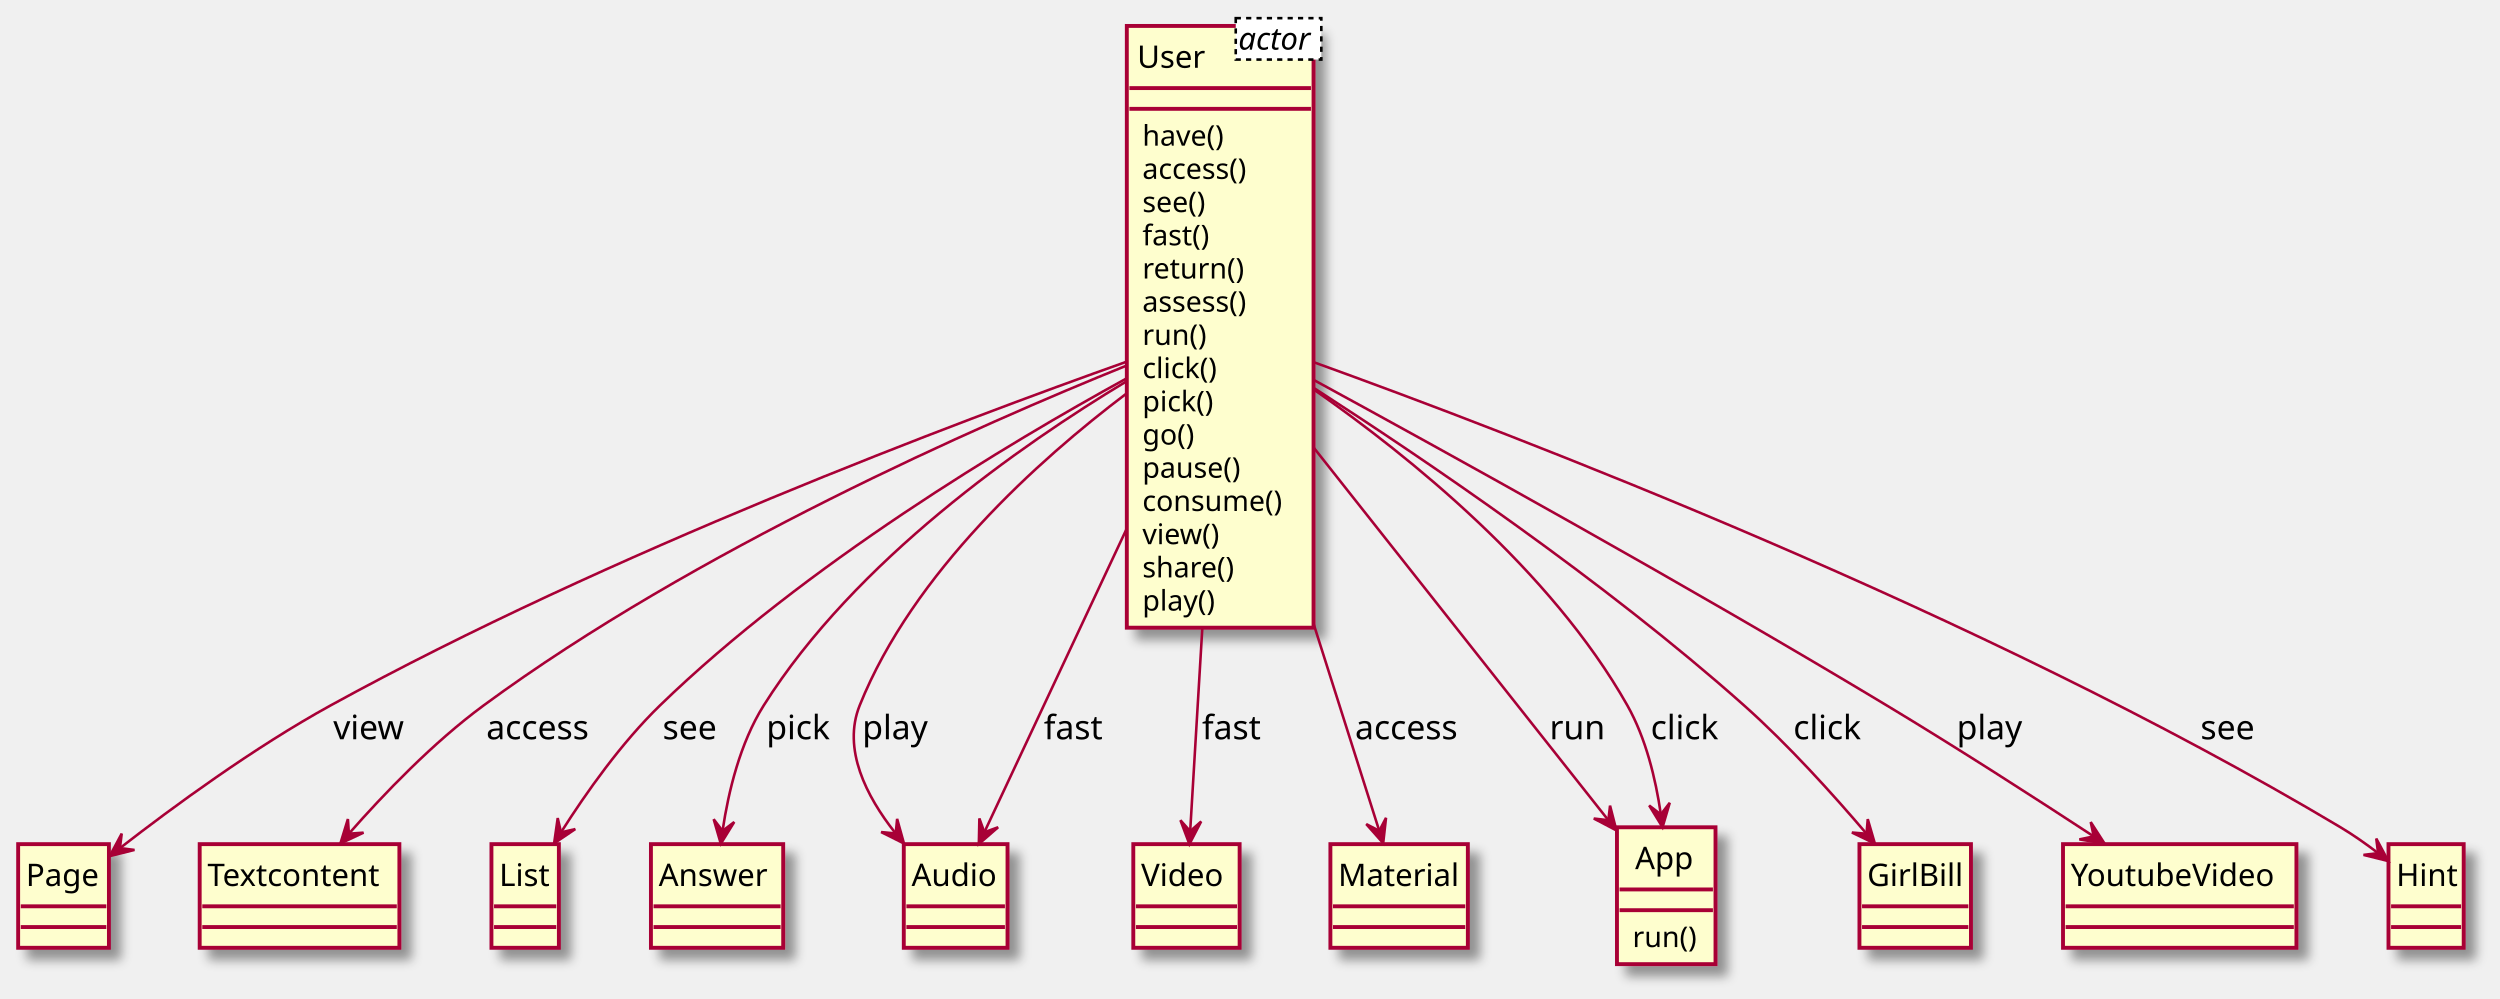
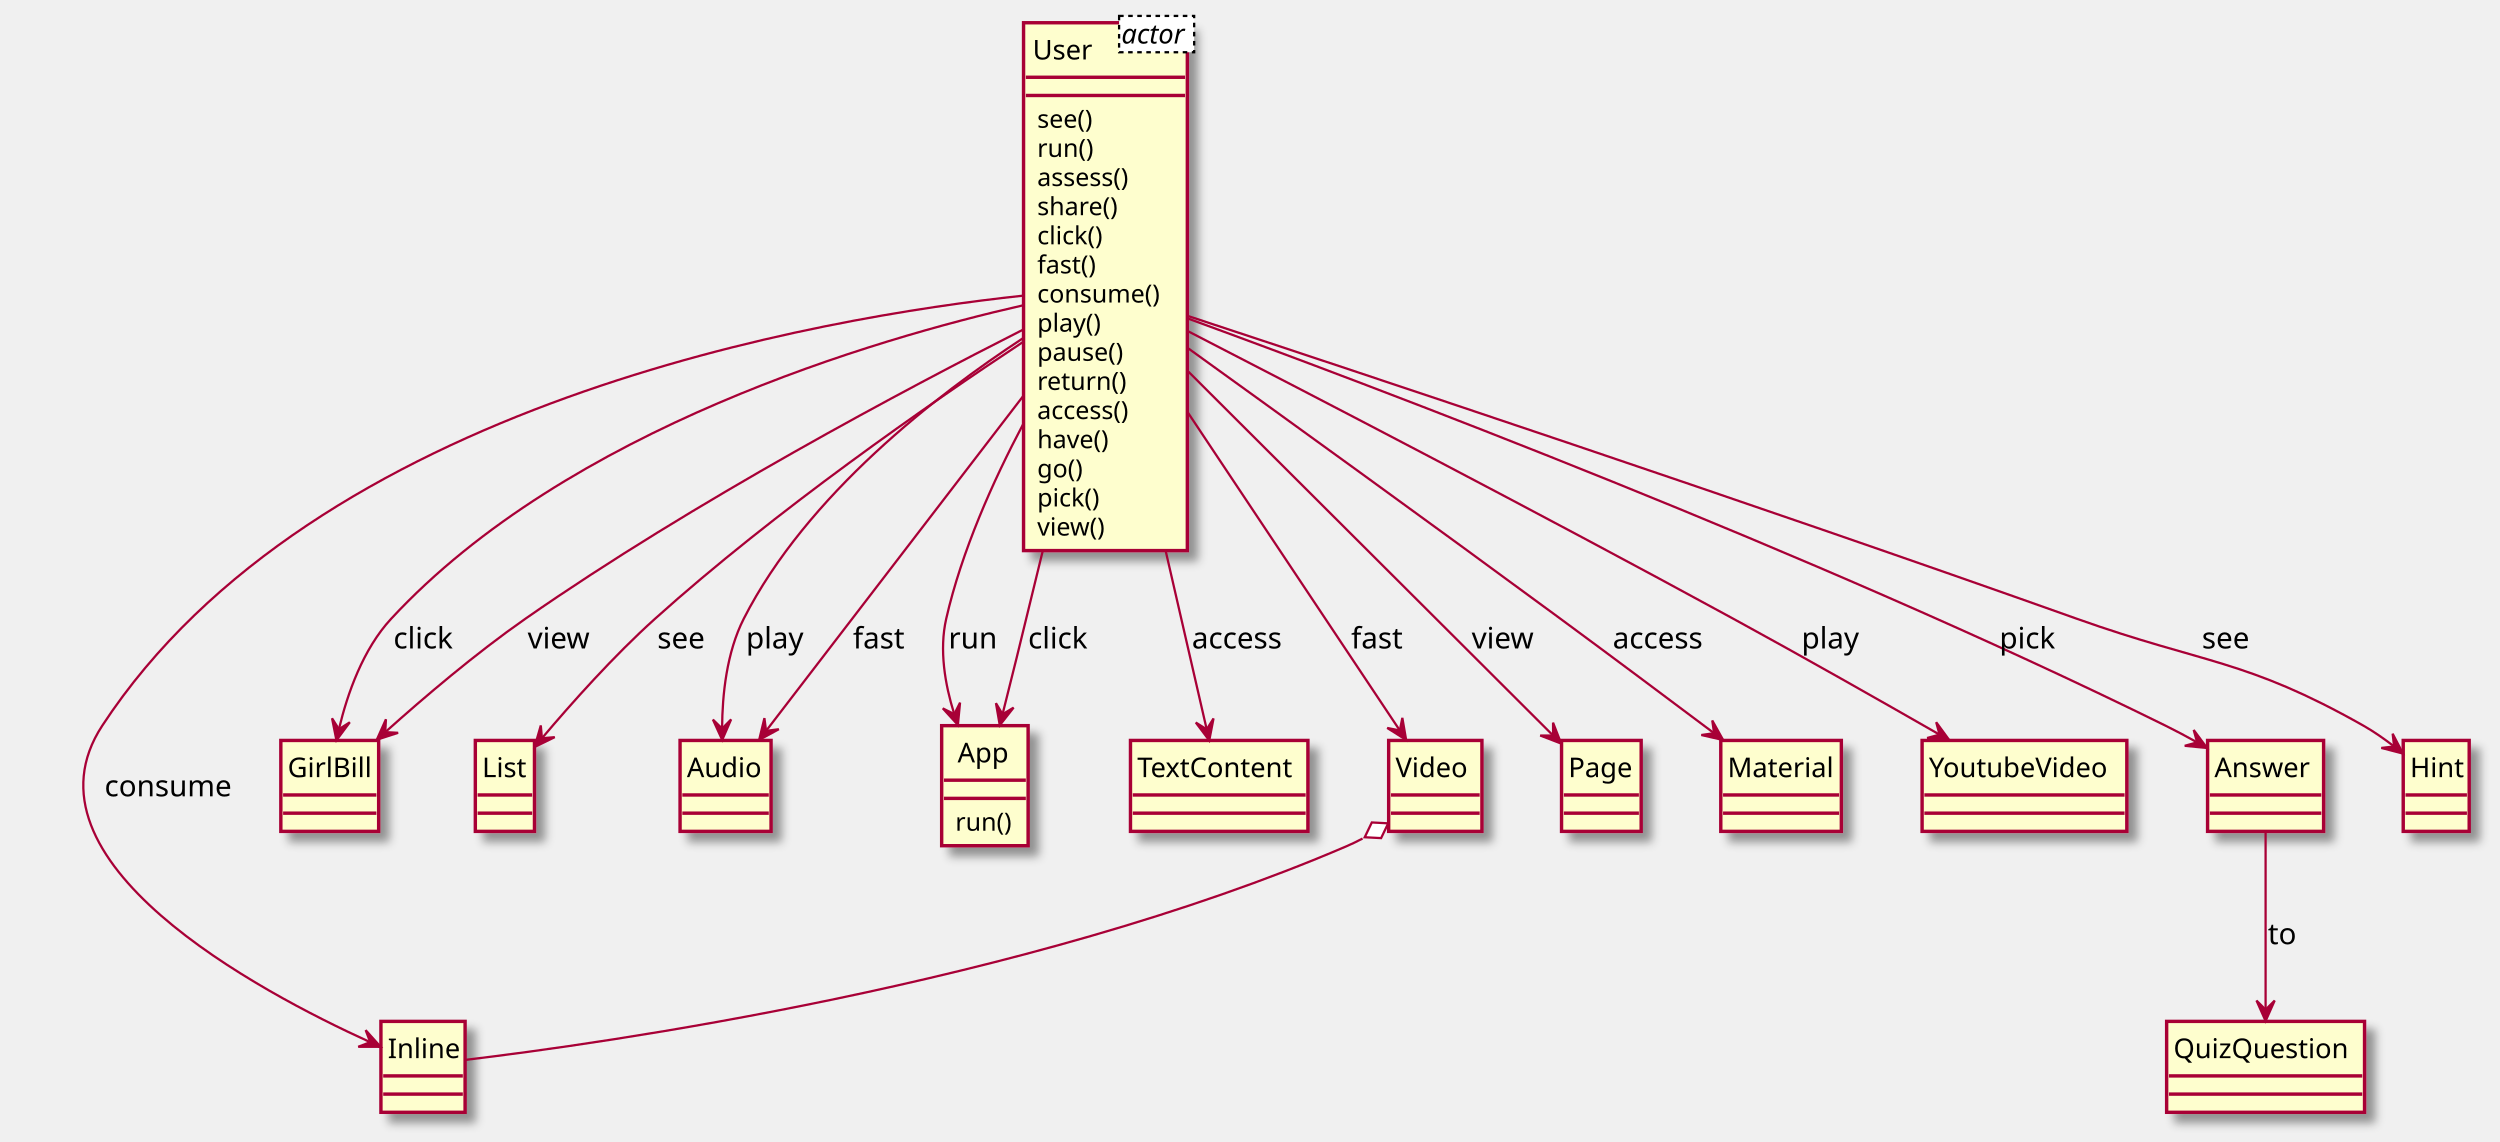
- <svg xmlns="http://www.w3.org/2000/svg" contentScriptType="application/ecmascript" contentStyleType="text/css" height="385px" preserveAspectRatio="none" style="width:964px;height:385px;background:#FFFFFF;" version="1.1" viewBox="0 0 964 385" width="964px" zoomAndPan="magnify">
+ <svg xmlns="http://www.w3.org/2000/svg" contentScriptType="application/ecmascript" contentStyleType="text/css" height="502px" preserveAspectRatio="none" style="width:1099px;height:502px;background:#FFFFFF;" version="1.1" viewBox="0 0 1099 502" width="1099px" zoomAndPan="magnify">
  <defs>
-     <filter height="300%" id="f1k2sq4143qcno" width="300%" x="-1" y="-1">
+     <filter height="300%" id="f72lusz4ehf7g" width="300%" x="-1" y="-1">
      <feGaussianBlur result="blurOut" stdDeviation="2.0" />
      <feColorMatrix in="blurOut" result="blurOut2" type="matrix" values="0 0 0 0 0 0 0 0 0 0 0 0 0 0 0 0 0 0 .4 0" />
      <feOffset dx="4.0" dy="4.0" in="blurOut2" result="blurOut3" />
      <feBlend in="SourceGraphic" in2="blurOut3" mode="normal" />
    </filter>
  </defs>
  <g>
-     <rect codeLine="4" fill="#FEFECE" filter="url(#f1k2sq4143qcno)" height="232.039" id="User" style="stroke:#A80036;stroke-width:1.5;" width="72" x="434.5" y="10" />
-     <text fill="#000000" font-family="sans-serif" font-size="12" lengthAdjust="spacing" textLength="29" x="438.5" y="26.139">User</text>
-     <rect fill="#FFFFFF" height="15.969" style="stroke:#000000;stroke-width:1.0;stroke-dasharray:2.0,2.0;" width="33" x="476.5" y="7" />
-     <text fill="#000000" font-family="sans-serif" font-size="12" font-style="italic" lengthAdjust="spacing" textLength="31" x="477.5" y="19.139">actor</text>
-     <line style="stroke:#A80036;stroke-width:1.5;" x1="435.5" x2="505.5" y1="33.969" y2="33.969" />
-     <line style="stroke:#A80036;stroke-width:1.5;" x1="435.5" x2="505.5" y1="41.969" y2="41.969" />
-     <text fill="#000000" font-family="sans-serif" font-size="11" lengthAdjust="spacing" textLength="37" x="440.5" y="56.179">have()</text>
-     <text fill="#000000" font-family="sans-serif" font-size="11" lengthAdjust="spacing" textLength="47" x="440.5" y="68.984">access()</text>
-     <text fill="#000000" font-family="sans-serif" font-size="11" lengthAdjust="spacing" textLength="30" x="440.5" y="81.789">see()</text>
-     <text fill="#000000" font-family="sans-serif" font-size="11" lengthAdjust="spacing" textLength="29" x="440.5" y="94.593">fast()</text>
-     <text fill="#000000" font-family="sans-serif" font-size="11" lengthAdjust="spacing" textLength="42" x="440.5" y="107.398">return()</text>
-     <text fill="#000000" font-family="sans-serif" font-size="11" lengthAdjust="spacing" textLength="47" x="440.5" y="120.203">assess()</text>
-     <text fill="#000000" font-family="sans-serif" font-size="11" lengthAdjust="spacing" textLength="26" x="440.5" y="133.007">run()</text>
-     <text fill="#000000" font-family="sans-serif" font-size="11" lengthAdjust="spacing" textLength="32" x="440.5" y="145.812">click()</text>
-     <text fill="#000000" font-family="sans-serif" font-size="11" lengthAdjust="spacing" textLength="30" x="440.5" y="158.617">pick()</text>
-     <text fill="#000000" font-family="sans-serif" font-size="11" lengthAdjust="spacing" textLength="22" x="440.5" y="171.421">go()</text>
-     <text fill="#000000" font-family="sans-serif" font-size="11" lengthAdjust="spacing" textLength="43" x="440.5" y="184.226">pause()</text>
-     <text fill="#000000" font-family="sans-serif" font-size="11" lengthAdjust="spacing" textLength="60" x="440.5" y="197.031">consume()</text>
-     <text fill="#000000" font-family="sans-serif" font-size="11" lengthAdjust="spacing" textLength="35" x="440.5" y="209.835">view()</text>
-     <text fill="#000000" font-family="sans-serif" font-size="11" lengthAdjust="spacing" textLength="40" x="440.5" y="222.64">share()</text>
-     <text fill="#000000" font-family="sans-serif" font-size="11" lengthAdjust="spacing" textLength="32" x="440.5" y="235.445">play()</text>
-     <rect codeLine="21" fill="#FEFECE" filter="url(#f1k2sq4143qcno)" height="39.969" id="Page" style="stroke:#A80036;stroke-width:1.5;" width="35" x="7" y="325.5" />
-     <text fill="#000000" font-family="sans-serif" font-size="12" lengthAdjust="spacing" textLength="29" x="10" y="341.639">Page</text>
-     <line style="stroke:#A80036;stroke-width:1.5;" x1="8" x2="41" y1="349.469" y2="349.469" />
-     <line style="stroke:#A80036;stroke-width:1.5;" x1="8" x2="41" y1="357.469" y2="357.469" />
-     <rect codeLine="23" fill="#FEFECE" filter="url(#f1k2sq4143qcno)" height="39.969" id="Textcontent" style="stroke:#A80036;stroke-width:1.5;" width="77" x="77" y="325.5" />
-     <text fill="#000000" font-family="sans-serif" font-size="12" lengthAdjust="spacing" textLength="71" x="80" y="341.639">Textcontent</text>
-     <line style="stroke:#A80036;stroke-width:1.5;" x1="78" x2="153" y1="349.469" y2="349.469" />
-     <line style="stroke:#A80036;stroke-width:1.5;" x1="78" x2="153" y1="357.469" y2="357.469" />
-     <rect codeLine="25" fill="#FEFECE" filter="url(#f1k2sq4143qcno)" height="39.969" id="List" style="stroke:#A80036;stroke-width:1.5;" width="26" x="189.5" y="325.5" />
-     <text fill="#000000" font-family="sans-serif" font-size="12" lengthAdjust="spacing" textLength="20" x="192.5" y="341.639">List</text>
-     <line style="stroke:#A80036;stroke-width:1.5;" x1="190.5" x2="214.5" y1="349.469" y2="349.469" />
-     <line style="stroke:#A80036;stroke-width:1.5;" x1="190.5" x2="214.5" y1="357.469" y2="357.469" />
-     <rect codeLine="27" fill="#FEFECE" filter="url(#f1k2sq4143qcno)" height="39.969" id="Answer" style="stroke:#A80036;stroke-width:1.5;" width="51" x="251" y="325.5" />
-     <text fill="#000000" font-family="sans-serif" font-size="12" lengthAdjust="spacing" textLength="45" x="254" y="341.639">Answer</text>
-     <line style="stroke:#A80036;stroke-width:1.5;" x1="252" x2="301" y1="349.469" y2="349.469" />
-     <line style="stroke:#A80036;stroke-width:1.5;" x1="252" x2="301" y1="357.469" y2="357.469" />
-     <rect codeLine="29" fill="#FEFECE" filter="url(#f1k2sq4143qcno)" height="39.969" id="Audio" style="stroke:#A80036;stroke-width:1.5;" width="40" x="348.5" y="325.5" />
-     <text fill="#000000" font-family="sans-serif" font-size="12" lengthAdjust="spacing" textLength="34" x="351.5" y="341.639">Audio</text>
-     <line style="stroke:#A80036;stroke-width:1.5;" x1="349.5" x2="387.5" y1="349.469" y2="349.469" />
-     <line style="stroke:#A80036;stroke-width:1.5;" x1="349.5" x2="387.5" y1="357.469" y2="357.469" />
-     <rect codeLine="31" fill="#FEFECE" filter="url(#f1k2sq4143qcno)" height="39.969" id="Video" style="stroke:#A80036;stroke-width:1.5;" width="41" x="437" y="325.5" />
-     <text fill="#000000" font-family="sans-serif" font-size="12" lengthAdjust="spacing" textLength="35" x="440" y="341.639">Video</text>
-     <line style="stroke:#A80036;stroke-width:1.5;" x1="438" x2="477" y1="349.469" y2="349.469" />
-     <line style="stroke:#A80036;stroke-width:1.5;" x1="438" x2="477" y1="357.469" y2="357.469" />
-     <rect codeLine="33" fill="#FEFECE" filter="url(#f1k2sq4143qcno)" height="39.969" id="Material" style="stroke:#A80036;stroke-width:1.5;" width="53" x="513" y="325.5" />
-     <text fill="#000000" font-family="sans-serif" font-size="12" lengthAdjust="spacing" textLength="47" x="516" y="341.639">Material</text>
-     <line style="stroke:#A80036;stroke-width:1.5;" x1="514" x2="565" y1="349.469" y2="349.469" />
-     <line style="stroke:#A80036;stroke-width:1.5;" x1="514" x2="565" y1="357.469" y2="357.469" />
-     <rect codeLine="35" fill="#FEFECE" filter="url(#f1k2sq4143qcno)" height="52.773" id="App" style="stroke:#A80036;stroke-width:1.5;" width="38" x="623.5" y="319" />
-     <text fill="#000000" font-family="sans-serif" font-size="12" lengthAdjust="spacing" textLength="24" x="630.5" y="335.139">App</text>
-     <line style="stroke:#A80036;stroke-width:1.5;" x1="624.5" x2="660.5" y1="342.969" y2="342.969" />
-     <line style="stroke:#A80036;stroke-width:1.5;" x1="624.5" x2="660.5" y1="350.969" y2="350.969" />
-     <text fill="#000000" font-family="sans-serif" font-size="11" lengthAdjust="spacing" textLength="26" x="629.5" y="365.179">run()</text>
-     <rect codeLine="38" fill="#FEFECE" filter="url(#f1k2sq4143qcno)" height="39.969" id="GirlBill" style="stroke:#A80036;stroke-width:1.5;" width="43" x="717" y="325.5" />
-     <text fill="#000000" font-family="sans-serif" font-size="12" lengthAdjust="spacing" textLength="37" x="720" y="341.639">GirlBill</text>
-     <line style="stroke:#A80036;stroke-width:1.5;" x1="718" x2="759" y1="349.469" y2="349.469" />
-     <line style="stroke:#A80036;stroke-width:1.5;" x1="718" x2="759" y1="357.469" y2="357.469" />
-     <rect codeLine="40" fill="#FEFECE" filter="url(#f1k2sq4143qcno)" height="39.969" id="YoutubeVideo" style="stroke:#A80036;stroke-width:1.5;" width="90" x="795.5" y="325.5" />
-     <text fill="#000000" font-family="sans-serif" font-size="12" lengthAdjust="spacing" textLength="84" x="798.5" y="341.639">YoutubeVideo</text>
-     <line style="stroke:#A80036;stroke-width:1.5;" x1="796.5" x2="884.5" y1="349.469" y2="349.469" />
-     <line style="stroke:#A80036;stroke-width:1.5;" x1="796.5" x2="884.5" y1="357.469" y2="357.469" />
-     <rect codeLine="42" fill="#FEFECE" filter="url(#f1k2sq4143qcno)" height="39.969" id="Hint" style="stroke:#A80036;stroke-width:1.5;" width="29" x="921" y="325.5" />
-     <text fill="#000000" font-family="sans-serif" font-size="12" lengthAdjust="spacing" textLength="23" x="924" y="341.639">Hint</text>
-     <line style="stroke:#A80036;stroke-width:1.5;" x1="922" x2="949" y1="349.469" y2="349.469" />
-     <line style="stroke:#A80036;stroke-width:1.5;" x1="922" x2="949" y1="357.469" y2="357.469" />
-     <path codeLine="44" d="M506.638,139.691 C582.682,167.109 763.66,236.141 902.5,319 C907.355,321.898 912.319,325.4 916.874,328.869 " fill="none" id="User-to-Hint" style="stroke:#A80036;stroke-width:1.0;" />
-     <polygon fill="#A80036" points="920.927,332.027,916.286,323.341,916.983,328.954,911.369,329.651,920.927,332.027" style="stroke:#A80036;stroke-width:1.0;" />
-     <text fill="#000000" font-family="sans-serif" font-size="13" lengthAdjust="spacing" textLength="23" x="848.5" y="285.067">see</text>
-     <path codeLine="45" d="M434.405,145.907 C389.065,170.786 310.439,217.769 254.5,272 C239.584,286.461 226.023,305.67 216.493,320.683 " fill="none" id="User-to-List" style="stroke:#A80036;stroke-width:1.0;" />
-     <polygon fill="#A80036" points="213.668,325.197,221.833,319.69,216.321,320.959,215.052,315.446,213.668,325.197" style="stroke:#A80036;stroke-width:1.0;" />
-     <text fill="#000000" font-family="sans-serif" font-size="13" lengthAdjust="spacing" textLength="23" x="255.5" y="285.067">see</text>
-     <path codeLine="46" d="M463.619,242.119 C461.849,271.737 460.117,300.724 458.949,320.25 " fill="none" id="User-to-Video" style="stroke:#A80036;stroke-width:1.0;" />
-     <polygon fill="#A80036" points="458.636,325.499,463.166,316.753,458.934,320.508,455.18,316.276,458.636,325.499" style="stroke:#A80036;stroke-width:1.0;" />
-     <text fill="#000000" font-family="sans-serif" font-size="13" lengthAdjust="spacing" textLength="25" x="463.5" y="285.067">fast</text>
-     <path codeLine="47" d="M434.321,139.507 C370.512,162.17 234.593,213.165 127.5,272 C97.977,288.22 66.689,311.17 46.451,326.879 " fill="none" id="User-to-Page" style="stroke:#A80036;stroke-width:1.0;" />
-     <polygon fill="#A80036" points="42.304,330.116,51.86,327.73,46.245,327.039,46.937,321.425,42.304,330.116" style="stroke:#A80036;stroke-width:1.0;" />
-     <text fill="#000000" font-family="sans-serif" font-size="13" lengthAdjust="spacing" textLength="30" x="128.5" y="285.067">view</text>
-     <path codeLine="48" d="M506.869,149.767 C548.683,176.681 618.494,223.918 672.5,272 C689.582,287.208 706.914,306.425 719.529,321.252 " fill="none" id="User-to-GirlBill" style="stroke:#A80036;stroke-width:1.0;" />
-     <polygon fill="#A80036" points="722.957,325.311,720.205,315.854,719.731,321.491,714.094,321.017,722.957,325.311" style="stroke:#A80036;stroke-width:1.0;" />
-     <text fill="#000000" font-family="sans-serif" font-size="13" lengthAdjust="spacing" textLength="27" x="691.5" y="285.067">click</text>
-     <path codeLine="49" d="M434.259,147.111 C393.914,171.408 329.76,216.072 294.5,272 C285.383,286.461 280.883,305.251 278.662,320.078 " fill="none" id="User-to-Answer" style="stroke:#A80036;stroke-width:1.0;" />
-     <polygon fill="#A80036" points="277.942,325.346,283.123,316.97,278.618,320.392,275.197,315.888,277.942,325.346" style="stroke:#A80036;stroke-width:1.0;" />
-     <text fill="#000000" font-family="sans-serif" font-size="13" lengthAdjust="spacing" textLength="25" x="295.5" y="285.067">pick</text>
-     <path codeLine="50" d="M506.625,146.538 C556.701,173.812 649.822,225.22 727.5,272 C754.643,288.346 784.822,307.776 807.16,322.404 " fill="none" id="User-to-YoutubeVideo" style="stroke:#A80036;stroke-width:1.0;" />
-     <polygon fill="#A80036" points="811.519,325.264,806.186,316.983,807.338,322.522,801.799,323.674,811.519,325.264" style="stroke:#A80036;stroke-width:1.0;" />
-     <text fill="#000000" font-family="sans-serif" font-size="13" lengthAdjust="spacing" textLength="27" x="754.5" y="285.067">play</text>
-     <path codeLine="51" d="M506.557,172.595 C540.729,215.807 591.001,279.377 619.869,315.882 " fill="none" id="User-to-App" style="stroke:#A80036;stroke-width:1.0;" />
-     <polygon fill="#A80036" points="623.281,320.197,620.835,310.657,620.179,316.275,614.561,315.619,623.281,320.197" style="stroke:#A80036;stroke-width:1.0;" />
-     <text fill="#000000" font-family="sans-serif" font-size="13" lengthAdjust="spacing" textLength="21" x="597.5" y="285.067">run</text>
-     <path codeLine="52" d="M506.831,150.364 C543.244,175.782 598.009,219.838 627.5,272 C634.648,284.644 638.409,300.251 640.379,313.743 " fill="none" id="User-to-App-1" style="stroke:#A80036;stroke-width:1.0;" />
-     <polygon fill="#A80036" points="641.073,318.991,643.859,309.545,640.418,314.034,635.928,310.593,641.073,318.991" style="stroke:#A80036;stroke-width:1.0;" />
-     <text fill="#000000" font-family="sans-serif" font-size="13" lengthAdjust="spacing" textLength="27" x="636.5" y="285.067">click</text>
-     <path codeLine="53" d="M506.516,240.528 C516.095,270.723 525.518,300.427 531.823,320.302 " fill="none" id="User-to-Material" style="stroke:#A80036;stroke-width:1.0;" />
-     <polygon fill="#A80036" points="533.358,325.138,534.45,315.35,531.846,320.372,526.824,317.768,533.358,325.138" style="stroke:#A80036;stroke-width:1.0;" />
-     <text fill="#000000" font-family="sans-serif" font-size="13" lengthAdjust="spacing" textLength="44" x="522.5" y="285.067">access</text>
-     <path codeLine="54" d="M434.302,141.009 C378.175,163.681 268.124,211.991 186.5,272 C167.003,286.334 147.988,306.158 134.551,321.455 " fill="none" id="User-to-Textcontent" style="stroke:#A80036;stroke-width:1.0;" />
-     <polygon fill="#A80036" points="131.258,325.24,140.183,321.074,134.539,321.467,134.147,315.824,131.258,325.24" style="stroke:#A80036;stroke-width:1.0;" />
-     <text fill="#000000" font-family="sans-serif" font-size="13" lengthAdjust="spacing" textLength="44" x="187.5" y="285.067">access</text>
-     <path codeLine="55" d="M434.34,151.76 C400.484,177.351 352.111,220.715 331.5,272 C324.719,288.873 334.105,307.103 345.118,321.062 " fill="none" id="User-to-Audio" style="stroke:#A80036;stroke-width:1.0;" />
-     <polygon fill="#A80036" points="348.571,325.25,345.932,315.761,345.39,321.392,339.76,320.85,348.571,325.25" style="stroke:#A80036;stroke-width:1.0;" />
-     <text fill="#000000" font-family="sans-serif" font-size="13" lengthAdjust="spacing" textLength="27" x="332.5" y="285.067">play</text>
-     <path codeLine="56" d="M434.395,203.988 C415.109,245.114 392.707,292.881 379.618,320.793 " fill="none" id="User-to-Audio-1" style="stroke:#A80036;stroke-width:1.0;" />
-     <polygon fill="#A80036" points="377.442,325.432,384.885,318.982,379.565,320.905,377.642,315.585,377.442,325.432" style="stroke:#A80036;stroke-width:1.0;" />
-     <text fill="#000000" font-family="sans-serif" font-size="13" lengthAdjust="spacing" textLength="25" x="402.5" y="285.067">fast</text>
+     <rect codeLine="6" fill="#FEFECE" filter="url(#f72lusz4ehf7g)" height="232.039" id="User" style="stroke:#A80036;stroke-width:1.5;" width="72" x="449.955" y="10" />
+     <text fill="#000000" font-family="sans-serif" font-size="12" lengthAdjust="spacing" textLength="29" x="453.955" y="26.139">User</text>
+     <rect fill="#FFFFFF" height="15.969" style="stroke:#000000;stroke-width:1.0;stroke-dasharray:2.0,2.0;" width="33" x="491.955" y="7" />
+     <text fill="#000000" font-family="sans-serif" font-size="12" font-style="italic" lengthAdjust="spacing" textLength="31" x="492.955" y="19.139">actor</text>
+     <line style="stroke:#A80036;stroke-width:1.5;" x1="450.955" x2="520.955" y1="33.969" y2="33.969" />
+     <line style="stroke:#A80036;stroke-width:1.5;" x1="450.955" x2="520.955" y1="41.969" y2="41.969" />
+     <text fill="#000000" font-family="sans-serif" font-size="11" lengthAdjust="spacing" textLength="30" x="455.955" y="56.179">see()</text>
+     <text fill="#000000" font-family="sans-serif" font-size="11" lengthAdjust="spacing" textLength="26" x="455.955" y="68.984">run()</text>
+     <text fill="#000000" font-family="sans-serif" font-size="11" lengthAdjust="spacing" textLength="47" x="455.955" y="81.789">assess()</text>
+     <text fill="#000000" font-family="sans-serif" font-size="11" lengthAdjust="spacing" textLength="40" x="455.955" y="94.593">share()</text>
+     <text fill="#000000" font-family="sans-serif" font-size="11" lengthAdjust="spacing" textLength="32" x="455.955" y="107.398">click()</text>
+     <text fill="#000000" font-family="sans-serif" font-size="11" lengthAdjust="spacing" textLength="29" x="455.955" y="120.203">fast()</text>
+     <text fill="#000000" font-family="sans-serif" font-size="11" lengthAdjust="spacing" textLength="60" x="455.955" y="133.007">consume()</text>
+     <text fill="#000000" font-family="sans-serif" font-size="11" lengthAdjust="spacing" textLength="32" x="455.955" y="145.812">play()</text>
+     <text fill="#000000" font-family="sans-serif" font-size="11" lengthAdjust="spacing" textLength="43" x="455.955" y="158.617">pause()</text>
+     <text fill="#000000" font-family="sans-serif" font-size="11" lengthAdjust="spacing" textLength="42" x="455.955" y="171.421">return()</text>
+     <text fill="#000000" font-family="sans-serif" font-size="11" lengthAdjust="spacing" textLength="47" x="455.955" y="184.226">access()</text>
+     <text fill="#000000" font-family="sans-serif" font-size="11" lengthAdjust="spacing" textLength="37" x="455.955" y="197.031">have()</text>
+     <text fill="#000000" font-family="sans-serif" font-size="11" lengthAdjust="spacing" textLength="22" x="455.955" y="209.835">go()</text>
+     <text fill="#000000" font-family="sans-serif" font-size="11" lengthAdjust="spacing" textLength="30" x="455.955" y="222.64">pick()</text>
+     <text fill="#000000" font-family="sans-serif" font-size="11" lengthAdjust="spacing" textLength="35" x="455.955" y="235.445">view()</text>
+     <rect codeLine="4" fill="#FEFECE" filter="url(#f72lusz4ehf7g)" height="39.969" id="Inline" style="stroke:#A80036;stroke-width:1.5;" width="37" x="167.455" y="449" />
+     <text fill="#000000" font-family="sans-serif" font-size="12" lengthAdjust="spacing" textLength="31" x="170.455" y="465.139">Inline</text>
+     <line style="stroke:#A80036;stroke-width:1.5;" x1="168.455" x2="203.455" y1="472.969" y2="472.969" />
+     <line style="stroke:#A80036;stroke-width:1.5;" x1="168.455" x2="203.455" y1="480.969" y2="480.969" />
+     <rect codeLine="23" fill="#FEFECE" filter="url(#f72lusz4ehf7g)" height="39.969" id="GirlBill" style="stroke:#A80036;stroke-width:1.5;" width="43" x="123.455" y="325.5" />
+     <text fill="#000000" font-family="sans-serif" font-size="12" lengthAdjust="spacing" textLength="37" x="126.455" y="341.639">GirlBill</text>
+     <line style="stroke:#A80036;stroke-width:1.5;" x1="124.455" x2="165.455" y1="349.469" y2="349.469" />
+     <line style="stroke:#A80036;stroke-width:1.5;" x1="124.455" x2="165.455" y1="357.469" y2="357.469" />
+     <rect codeLine="25" fill="#FEFECE" filter="url(#f72lusz4ehf7g)" height="39.969" id="List" style="stroke:#A80036;stroke-width:1.5;" width="26" x="208.955" y="325.5" />
+     <text fill="#000000" font-family="sans-serif" font-size="12" lengthAdjust="spacing" textLength="20" x="211.955" y="341.639">List</text>
+     <line style="stroke:#A80036;stroke-width:1.5;" x1="209.955" x2="233.955" y1="349.469" y2="349.469" />
+     <line style="stroke:#A80036;stroke-width:1.5;" x1="209.955" x2="233.955" y1="357.469" y2="357.469" />
+     <rect codeLine="27" fill="#FEFECE" filter="url(#f72lusz4ehf7g)" height="39.969" id="Audio" style="stroke:#A80036;stroke-width:1.5;" width="40" x="298.955" y="325.5" />
+     <text fill="#000000" font-family="sans-serif" font-size="12" lengthAdjust="spacing" textLength="34" x="301.955" y="341.639">Audio</text>
+     <line style="stroke:#A80036;stroke-width:1.5;" x1="299.955" x2="337.955" y1="349.469" y2="349.469" />
+     <line style="stroke:#A80036;stroke-width:1.5;" x1="299.955" x2="337.955" y1="357.469" y2="357.469" />
+     <rect codeLine="29" fill="#FEFECE" filter="url(#f72lusz4ehf7g)" height="52.773" id="App" style="stroke:#A80036;stroke-width:1.5;" width="38" x="413.955" y="319" />
+     <text fill="#000000" font-family="sans-serif" font-size="12" lengthAdjust="spacing" textLength="24" x="420.955" y="335.139">App</text>
+     <line style="stroke:#A80036;stroke-width:1.5;" x1="414.955" x2="450.955" y1="342.969" y2="342.969" />
+     <line style="stroke:#A80036;stroke-width:1.5;" x1="414.955" x2="450.955" y1="350.969" y2="350.969" />
+     <text fill="#000000" font-family="sans-serif" font-size="11" lengthAdjust="spacing" textLength="26" x="419.955" y="365.179">run()</text>
+     <rect codeLine="32" fill="#FEFECE" filter="url(#f72lusz4ehf7g)" height="39.969" id="TextContent" style="stroke:#A80036;stroke-width:1.5;" width="78" x="496.955" y="325.5" />
+     <text fill="#000000" font-family="sans-serif" font-size="12" lengthAdjust="spacing" textLength="72" x="499.955" y="341.639">TextContent</text>
+     <line style="stroke:#A80036;stroke-width:1.5;" x1="497.955" x2="573.955" y1="349.469" y2="349.469" />
+     <line style="stroke:#A80036;stroke-width:1.5;" x1="497.955" x2="573.955" y1="357.469" y2="357.469" />
+     <rect codeLine="34" fill="#FEFECE" filter="url(#f72lusz4ehf7g)" height="39.969" id="Answer" style="stroke:#A80036;stroke-width:1.5;" width="51" x="970.455" y="325.5" />
+     <text fill="#000000" font-family="sans-serif" font-size="12" lengthAdjust="spacing" textLength="45" x="973.455" y="341.639">Answer</text>
+     <line style="stroke:#A80036;stroke-width:1.5;" x1="971.455" x2="1020.455" y1="349.469" y2="349.469" />
+     <line style="stroke:#A80036;stroke-width:1.5;" x1="971.455" x2="1020.455" y1="357.469" y2="357.469" />
+     <rect codeLine="36" fill="#FEFECE" filter="url(#f72lusz4ehf7g)" height="39.969" id="Page" style="stroke:#A80036;stroke-width:1.5;" width="35" x="686.455" y="325.5" />
+     <text fill="#000000" font-family="sans-serif" font-size="12" lengthAdjust="spacing" textLength="29" x="689.455" y="341.639">Page</text>
+     <line style="stroke:#A80036;stroke-width:1.5;" x1="687.455" x2="720.455" y1="349.469" y2="349.469" />
+     <line style="stroke:#A80036;stroke-width:1.5;" x1="687.455" x2="720.455" y1="357.469" y2="357.469" />
+     <rect codeLine="38" fill="#FEFECE" filter="url(#f72lusz4ehf7g)" height="39.969" id="Material" style="stroke:#A80036;stroke-width:1.5;" width="53" x="756.455" y="325.5" />
+     <text fill="#000000" font-family="sans-serif" font-size="12" lengthAdjust="spacing" textLength="47" x="759.455" y="341.639">Material</text>
+     <line style="stroke:#A80036;stroke-width:1.5;" x1="757.455" x2="808.455" y1="349.469" y2="349.469" />
+     <line style="stroke:#A80036;stroke-width:1.5;" x1="757.455" x2="808.455" y1="357.469" y2="357.469" />
+     <rect codeLine="40" fill="#FEFECE" filter="url(#f72lusz4ehf7g)" height="39.969" id="YoutubeVideo" style="stroke:#A80036;stroke-width:1.5;" width="90" x="844.955" y="325.5" />
+     <text fill="#000000" font-family="sans-serif" font-size="12" lengthAdjust="spacing" textLength="84" x="847.955" y="341.639">YoutubeVideo</text>
+     <line style="stroke:#A80036;stroke-width:1.5;" x1="845.955" x2="933.955" y1="349.469" y2="349.469" />
+     <line style="stroke:#A80036;stroke-width:1.5;" x1="845.955" x2="933.955" y1="357.469" y2="357.469" />
+     <rect codeLine="42" fill="#FEFECE" filter="url(#f72lusz4ehf7g)" height="39.969" id="Video" style="stroke:#A80036;stroke-width:1.5;" width="41" x="610.455" y="325.5" />
+     <text fill="#000000" font-family="sans-serif" font-size="12" lengthAdjust="spacing" textLength="35" x="613.455" y="341.639">Video</text>
+     <line style="stroke:#A80036;stroke-width:1.5;" x1="611.455" x2="650.455" y1="349.469" y2="349.469" />
+     <line style="stroke:#A80036;stroke-width:1.5;" x1="611.455" x2="650.455" y1="357.469" y2="357.469" />
+     <rect codeLine="44" fill="#FEFECE" filter="url(#f72lusz4ehf7g)" height="39.969" id="Hint" style="stroke:#A80036;stroke-width:1.5;" width="29" x="1056.457" y="325.5" />
+     <text fill="#000000" font-family="sans-serif" font-size="12" lengthAdjust="spacing" textLength="23" x="1059.457" y="341.639">Hint</text>
+     <line style="stroke:#A80036;stroke-width:1.5;" x1="1057.457" x2="1084.457" y1="349.469" y2="349.469" />
+     <line style="stroke:#A80036;stroke-width:1.5;" x1="1057.457" x2="1084.457" y1="357.469" y2="357.469" />
+     <rect codeLine="46" fill="#FEFECE" filter="url(#f72lusz4ehf7g)" height="39.969" id="QuizQuestion" style="stroke:#A80036;stroke-width:1.5;" width="87" x="952.455" y="449" />
+     <text fill="#000000" font-family="sans-serif" font-size="12" lengthAdjust="spacing" textLength="81" x="955.455" y="465.139">QuizQuestion</text>
+     <line style="stroke:#A80036;stroke-width:1.5;" x1="953.455" x2="1038.455" y1="472.969" y2="472.969" />
+     <line style="stroke:#A80036;stroke-width:1.5;" x1="953.455" x2="1038.455" y1="480.969" y2="480.969" />
+     <path codeLine="48" d="M458.412,242.086 C454.59,257.856 450.693,273.833 446.955,289 C444.966,297.07 442.782,305.791 440.743,313.877 " fill="none" id="User-to-App" style="stroke:#A80036;stroke-width:1.0;" />
+     <polygon fill="#A80036" points="439.495,318.817,445.577,311.071,440.719,313.969,437.821,309.111,439.495,318.817" style="stroke:#A80036;stroke-width:1.0;" />
+     <text fill="#000000" font-family="sans-serif" font-size="13" lengthAdjust="spacing" textLength="27" x="451.955" y="285.067">click</text>
+     <path codeLine="52" d="M449.94,186.143 C436.448,211.602 422.749,242.298 415.955,272 C412.824,285.685 415.408,300.804 419.422,313.679 " fill="none" id="User-to-App-1" style="stroke:#A80036;stroke-width:1.0;" />
+     <polygon fill="#A80036" points="421.086,318.679,422.04,308.877,419.507,313.935,414.449,311.402,421.086,318.679" style="stroke:#A80036;stroke-width:1.0;" />
+     <text fill="#000000" font-family="sans-serif" font-size="13" lengthAdjust="spacing" textLength="21" x="416.955" y="285.067">run</text>
+     <path codeLine="49" d="M449.672,129.98 C361.824,139.378 138.093,176.867 44.955,319 C6,378.447 113.462,435.756 162.738,458.135 " fill="none" id="User-to-Inline" style="stroke:#A80036;stroke-width:1.0;" />
+     <polygon fill="#A80036" points="167.318,460.191,160.745,452.857,162.756,458.144,157.469,460.156,167.318,460.191" style="stroke:#A80036;stroke-width:1.0;" />
+     <text fill="#000000" font-family="sans-serif" font-size="13" lengthAdjust="spacing" textLength="59" x="45.955" y="350.067">consume</text>
+     <path codeLine="50" d="M521.984,181.044 C551.925,225.955 593.087,287.698 615.268,320.97 " fill="none" id="User-to-Video" style="stroke:#A80036;stroke-width:1.0;" />
+     <polygon fill="#A80036" points="618.138,325.275,616.472,315.568,615.364,321.115,609.817,320.007,618.138,325.275" style="stroke:#A80036;stroke-width:1.0;" />
+     <text fill="#000000" font-family="sans-serif" font-size="13" lengthAdjust="spacing" textLength="25" x="593.955" y="285.067">fast</text>
+     <path codeLine="51" d="M449.924,173.926 C415.095,219.288 363.766,286.138 336.879,321.156 " fill="none" id="User-to-Audio" style="stroke:#A80036;stroke-width:1.0;" />
+     <polygon fill="#A80036" points="333.724,325.265,342.378,320.564,336.769,321.3,336.034,315.691,333.724,325.265" style="stroke:#A80036;stroke-width:1.0;" />
+     <text fill="#000000" font-family="sans-serif" font-size="13" lengthAdjust="spacing" textLength="25" x="374.955" y="285.067">fast</text>
+     <path codeLine="58" d="M449.874,148.563 C412.178,173.243 354.739,217.393 326.955,272 C319.437,286.776 317.516,305.401 317.434,320.073 " fill="none" id="User-to-Audio-1" style="stroke:#A80036;stroke-width:1.0;" />
+     <polygon fill="#A80036" points="317.48,325.285,321.4,316.25,317.436,320.285,313.4,316.321,317.48,325.285" style="stroke:#A80036;stroke-width:1.0;" />
+     <text fill="#000000" font-family="sans-serif" font-size="13" lengthAdjust="spacing" textLength="27" x="327.955" y="285.067">play</text>
+     <path codeLine="53" d="M522.045,139.974 C601.31,168.878 795.973,242.101 951.955,319 C956.469,321.225 961.154,323.724 965.71,326.264 " fill="none" id="User-to-Answer" style="stroke:#A80036;stroke-width:1.0;" />
+     <polygon fill="#A80036" points="970.212,328.809,964.347,320.897,965.86,326.348,960.409,327.861,970.212,328.809" style="stroke:#A80036;stroke-width:1.0;" />
+     <text fill="#000000" font-family="sans-serif" font-size="13" lengthAdjust="spacing" textLength="25" x="878.955" y="285.067">pick</text>
+     <path codeLine="54" d="M449.647,144.96 C399.026,170.59 305.114,220.309 230.955,272 C209.245,287.133 186.42,306.56 169.745,321.495 " fill="none" id="User-to-GirlBill" style="stroke:#A80036;stroke-width:1.0;" />
+     <polygon fill="#A80036" points="165.643,325.19,175.008,322.14,169.359,321.844,169.655,316.195,165.643,325.19" style="stroke:#A80036;stroke-width:1.0;" />
+     <text fill="#000000" font-family="sans-serif" font-size="13" lengthAdjust="spacing" textLength="30" x="231.955" y="285.067">view</text>
+     <path codeLine="56" d="M449.821,134.199 C385.259,148.876 249.601,188.208 171.955,272 C159.57,285.365 152.729,304.926 149.034,320.361 " fill="none" id="User-to-GirlBill-1" style="stroke:#A80036;stroke-width:1.0;" />
+     <polygon fill="#A80036" points="147.898,325.423,153.773,317.518,148.994,320.545,145.968,315.765,147.898,325.423" style="stroke:#A80036;stroke-width:1.0;" />
+     <text fill="#000000" font-family="sans-serif" font-size="13" lengthAdjust="spacing" textLength="27" x="172.955" y="285.067">click</text>
+     <path codeLine="55" d="M522.2,153.037 C562.356,181.939 628.967,230.048 685.955,272 C708.622,288.686 734.108,307.747 753.267,322.136 " fill="none" id="User-to-Material" style="stroke:#A80036;stroke-width:1.0;" />
+     <polygon fill="#A80036" points="757.501,325.318,752.708,316.714,753.503,322.315,747.903,323.11,757.501,325.318" style="stroke:#A80036;stroke-width:1.0;" />
+     <text fill="#000000" font-family="sans-serif" font-size="13" lengthAdjust="spacing" textLength="44" x="708.955" y="285.067">access</text>
+     <path codeLine="57" d="M522.316,145.638 C575.29,172.897 676.67,225.459 761.955,272 C792.557,288.7 826.917,308.204 852.327,322.773 " fill="none" id="User-to-YoutubeVideo" style="stroke:#A80036;stroke-width:1.0;" />
+     <polygon fill="#A80036" points="856.964,325.434,851.15,317.485,852.628,322.945,847.167,324.423,856.964,325.434" style="stroke:#A80036;stroke-width:1.0;" />
+     <text fill="#000000" font-family="sans-serif" font-size="13" lengthAdjust="spacing" textLength="27" x="791.955" y="285.067">play</text>
+     <path codeLine="59" d="M522.07,138.862 C595.782,163.162 768.773,220.641 912.955,272 C969.259,292.056 986.936,289.565 1038.957,319 C1043.497,321.571 1048.067,324.768 1052.277,328.019 " fill="none" id="User-to-Hint" style="stroke:#A80036;stroke-width:1.0;" />
+     <polygon fill="#A80036" points="1056.357,331.268,1051.809,322.532,1052.446,328.153,1046.825,328.79,1056.357,331.268" style="stroke:#A80036;stroke-width:1.0;" />
+     <text fill="#000000" font-family="sans-serif" font-size="13" lengthAdjust="spacing" textLength="23" x="967.955" y="285.067">see</text>
+     <path codeLine="60" d="M995.955,365.752 C995.955,386.903 995.955,420.909 995.955,443.837 " fill="none" id="Answer-to-QuizQuestion" style="stroke:#A80036;stroke-width:1.0;" />
+     <polygon fill="#A80036" points="995.955,448.838,999.955,439.838,995.955,443.838,991.955,439.838,995.955,448.838" style="stroke:#A80036;stroke-width:1.0;" />
+     <text fill="#000000" font-family="sans-serif" font-size="13" lengthAdjust="spacing" textLength="13" x="996.955" y="415.067">to</text>
+     <path codeLine="61" d="M522.443,163.405 C568.17,209.026 645.056,285.736 682.358,322.953 " fill="none" id="User-to-Page" style="stroke:#A80036;stroke-width:1.0;" />
+     <polygon fill="#A80036" points="686.274,326.86,682.727,317.672,682.734,323.329,677.077,323.336,686.274,326.86" style="stroke:#A80036;stroke-width:1.0;" />
+     <text fill="#000000" font-family="sans-serif" font-size="13" lengthAdjust="spacing" textLength="30" x="646.955" y="285.067">view</text>
+     <path codeLine="62" d="M512.419,242.119 C519.228,271.737 525.891,300.724 530.38,320.25 " fill="none" id="User-to-TextContent" style="stroke:#A80036;stroke-width:1.0;" />
+     <polygon fill="#A80036" points="531.587,325.499,533.469,315.832,530.467,320.626,525.673,317.624,531.587,325.499" style="stroke:#A80036;stroke-width:1.0;" />
+     <text fill="#000000" font-family="sans-serif" font-size="13" lengthAdjust="spacing" textLength="44" x="523.955" y="285.067">access</text>
+     <path codeLine="63" d="M598.983,368.617 C596.652,369.85 594.296,370.994 591.955,372 C450.198,432.877 263.269,458.909 204.472,465.937 " fill="none" id="Video-backto-Inline" style="stroke:#A80036;stroke-width:1.0;" />
+     <polygon fill="#FFFFFF" points="610.252,361.934,603.051,361.554,599.931,368.055,607.132,368.435,610.252,361.934" style="stroke:#A80036;stroke-width:1.0;" />
+     <path codeLine="64" d="M449.62,150.387 C408.601,177.504 340.714,224.576 287.955,272 C269.788,288.329 251.249,309.134 238.464,324.265 " fill="none" id="User-to-List" style="stroke:#A80036;stroke-width:1.0;" />
+     <polygon fill="#A80036" points="235.015,328.374,243.865,324.051,238.229,324.544,237.737,318.909,235.015,328.374" style="stroke:#A80036;stroke-width:1.0;" />
+     <text fill="#000000" font-family="sans-serif" font-size="13" lengthAdjust="spacing" textLength="23" x="288.955" y="285.067">see</text>
  </g>
</svg>
